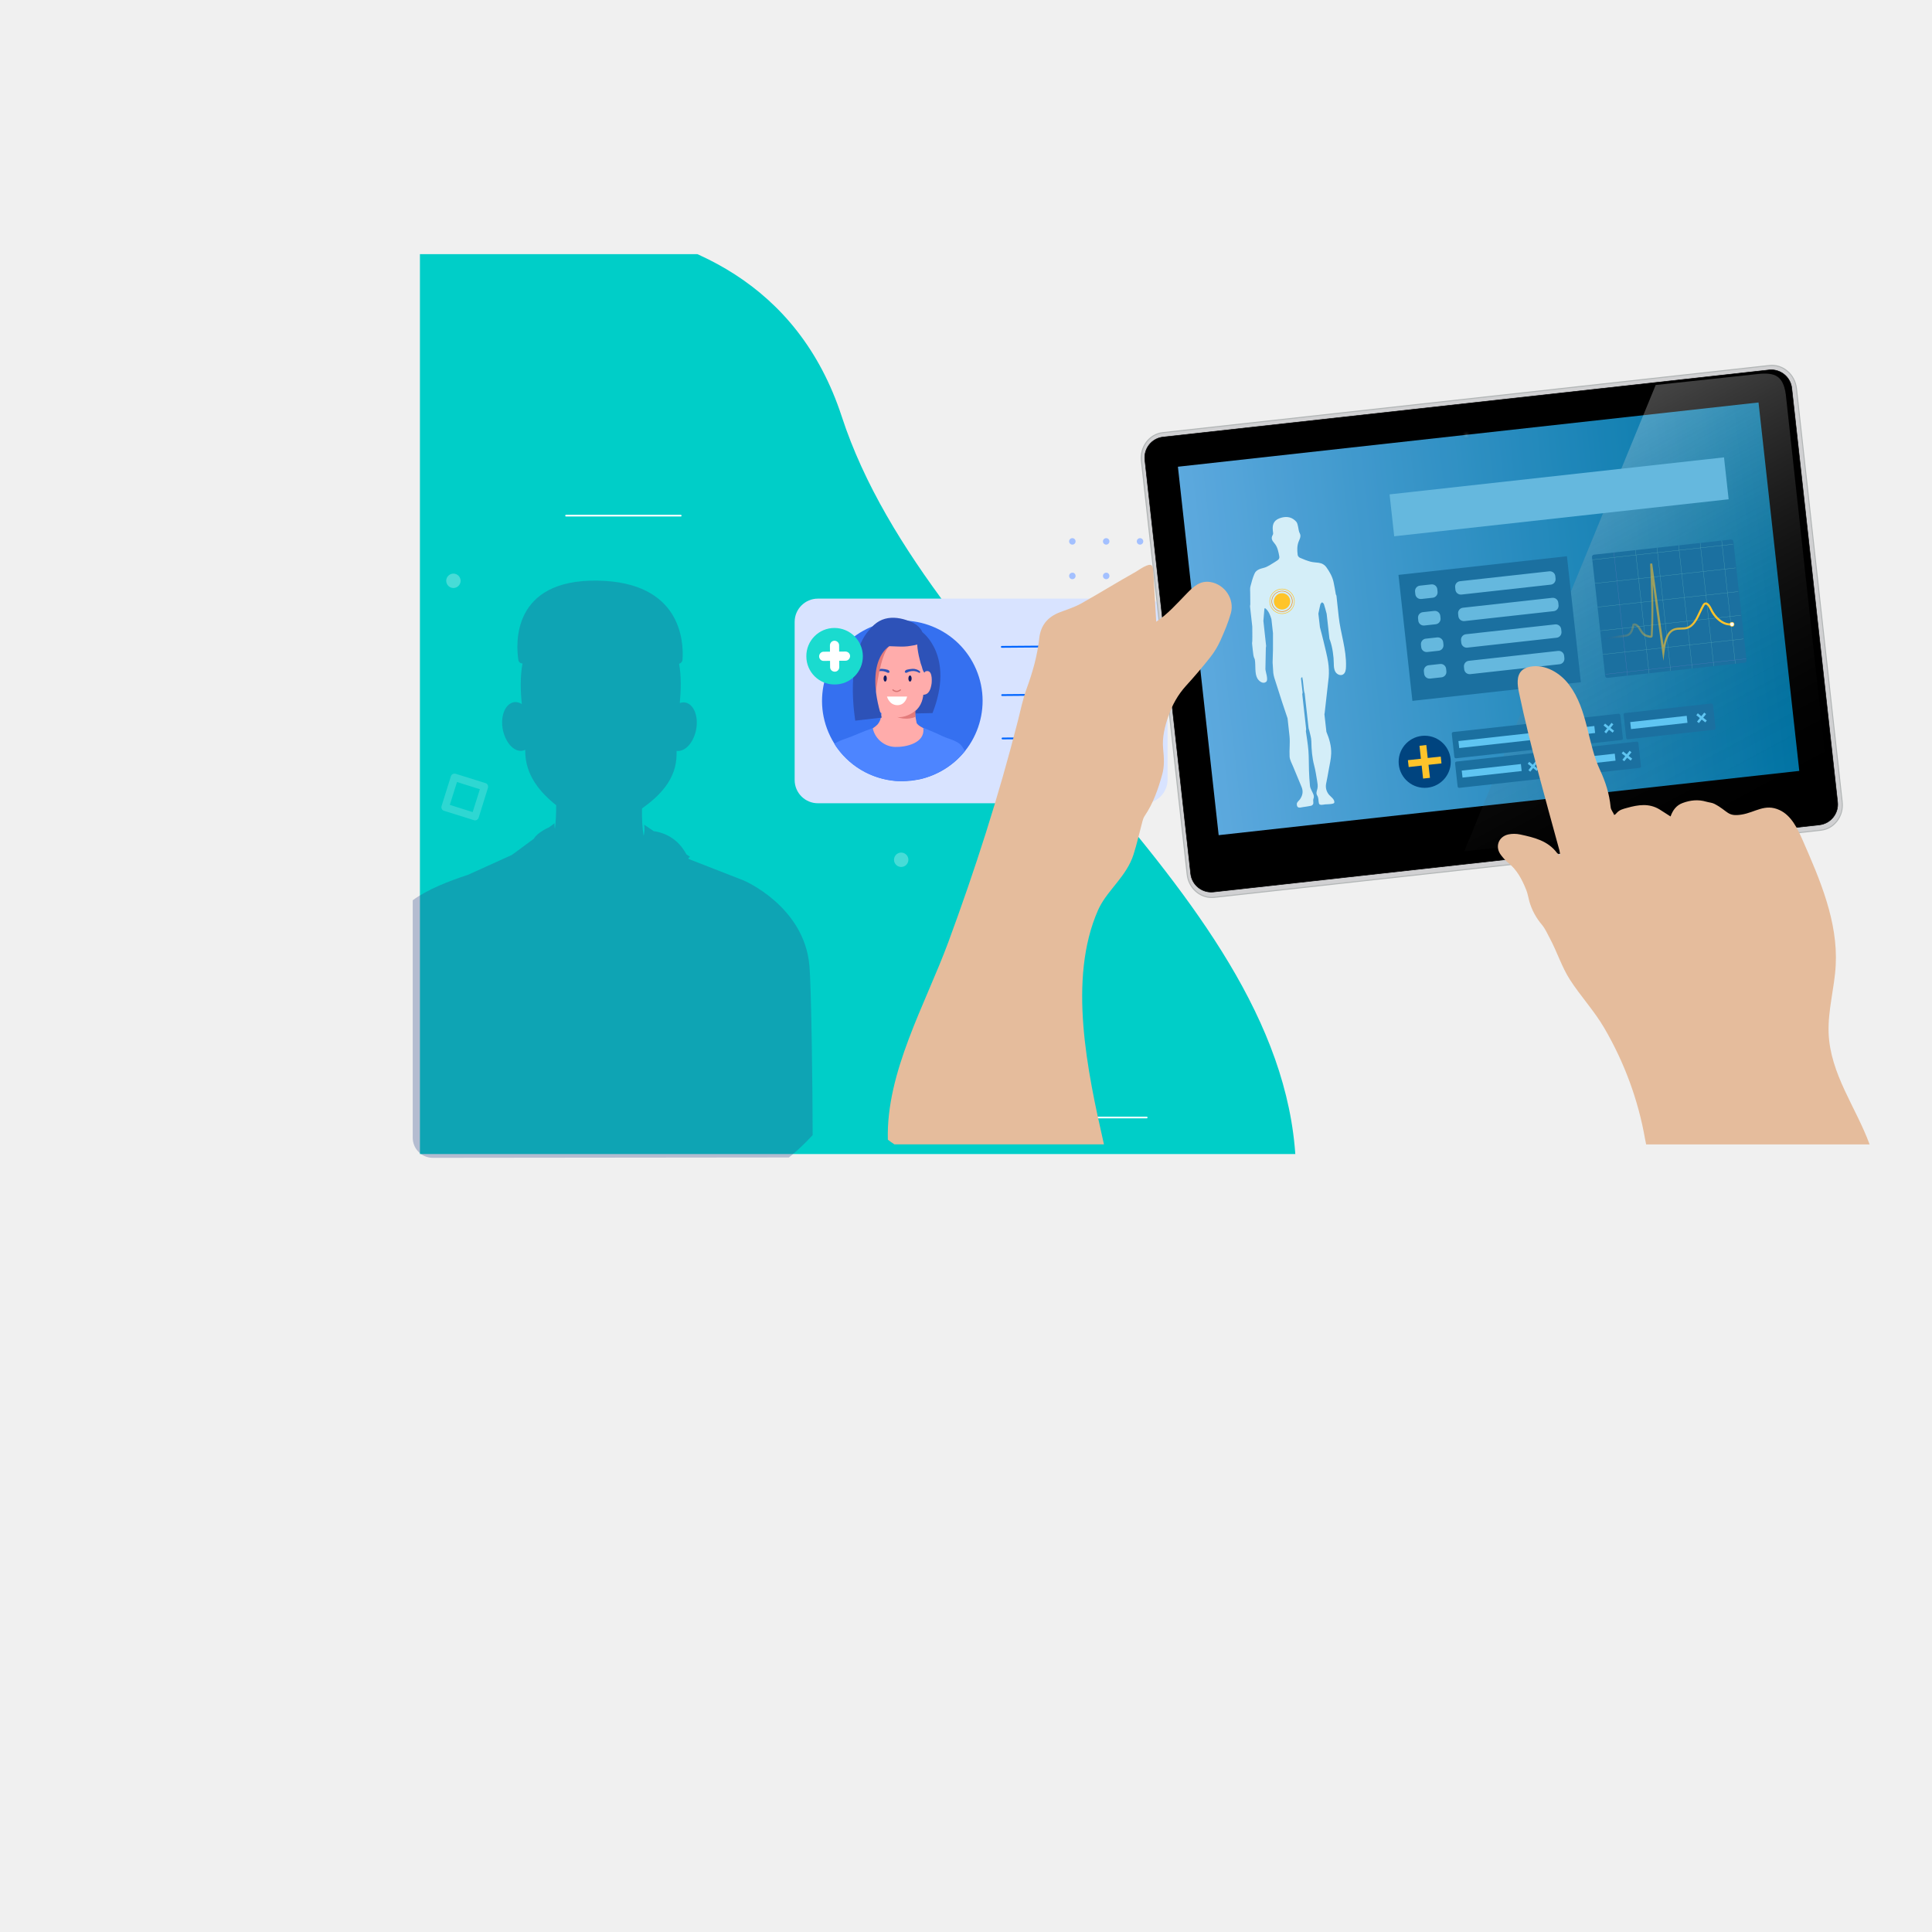
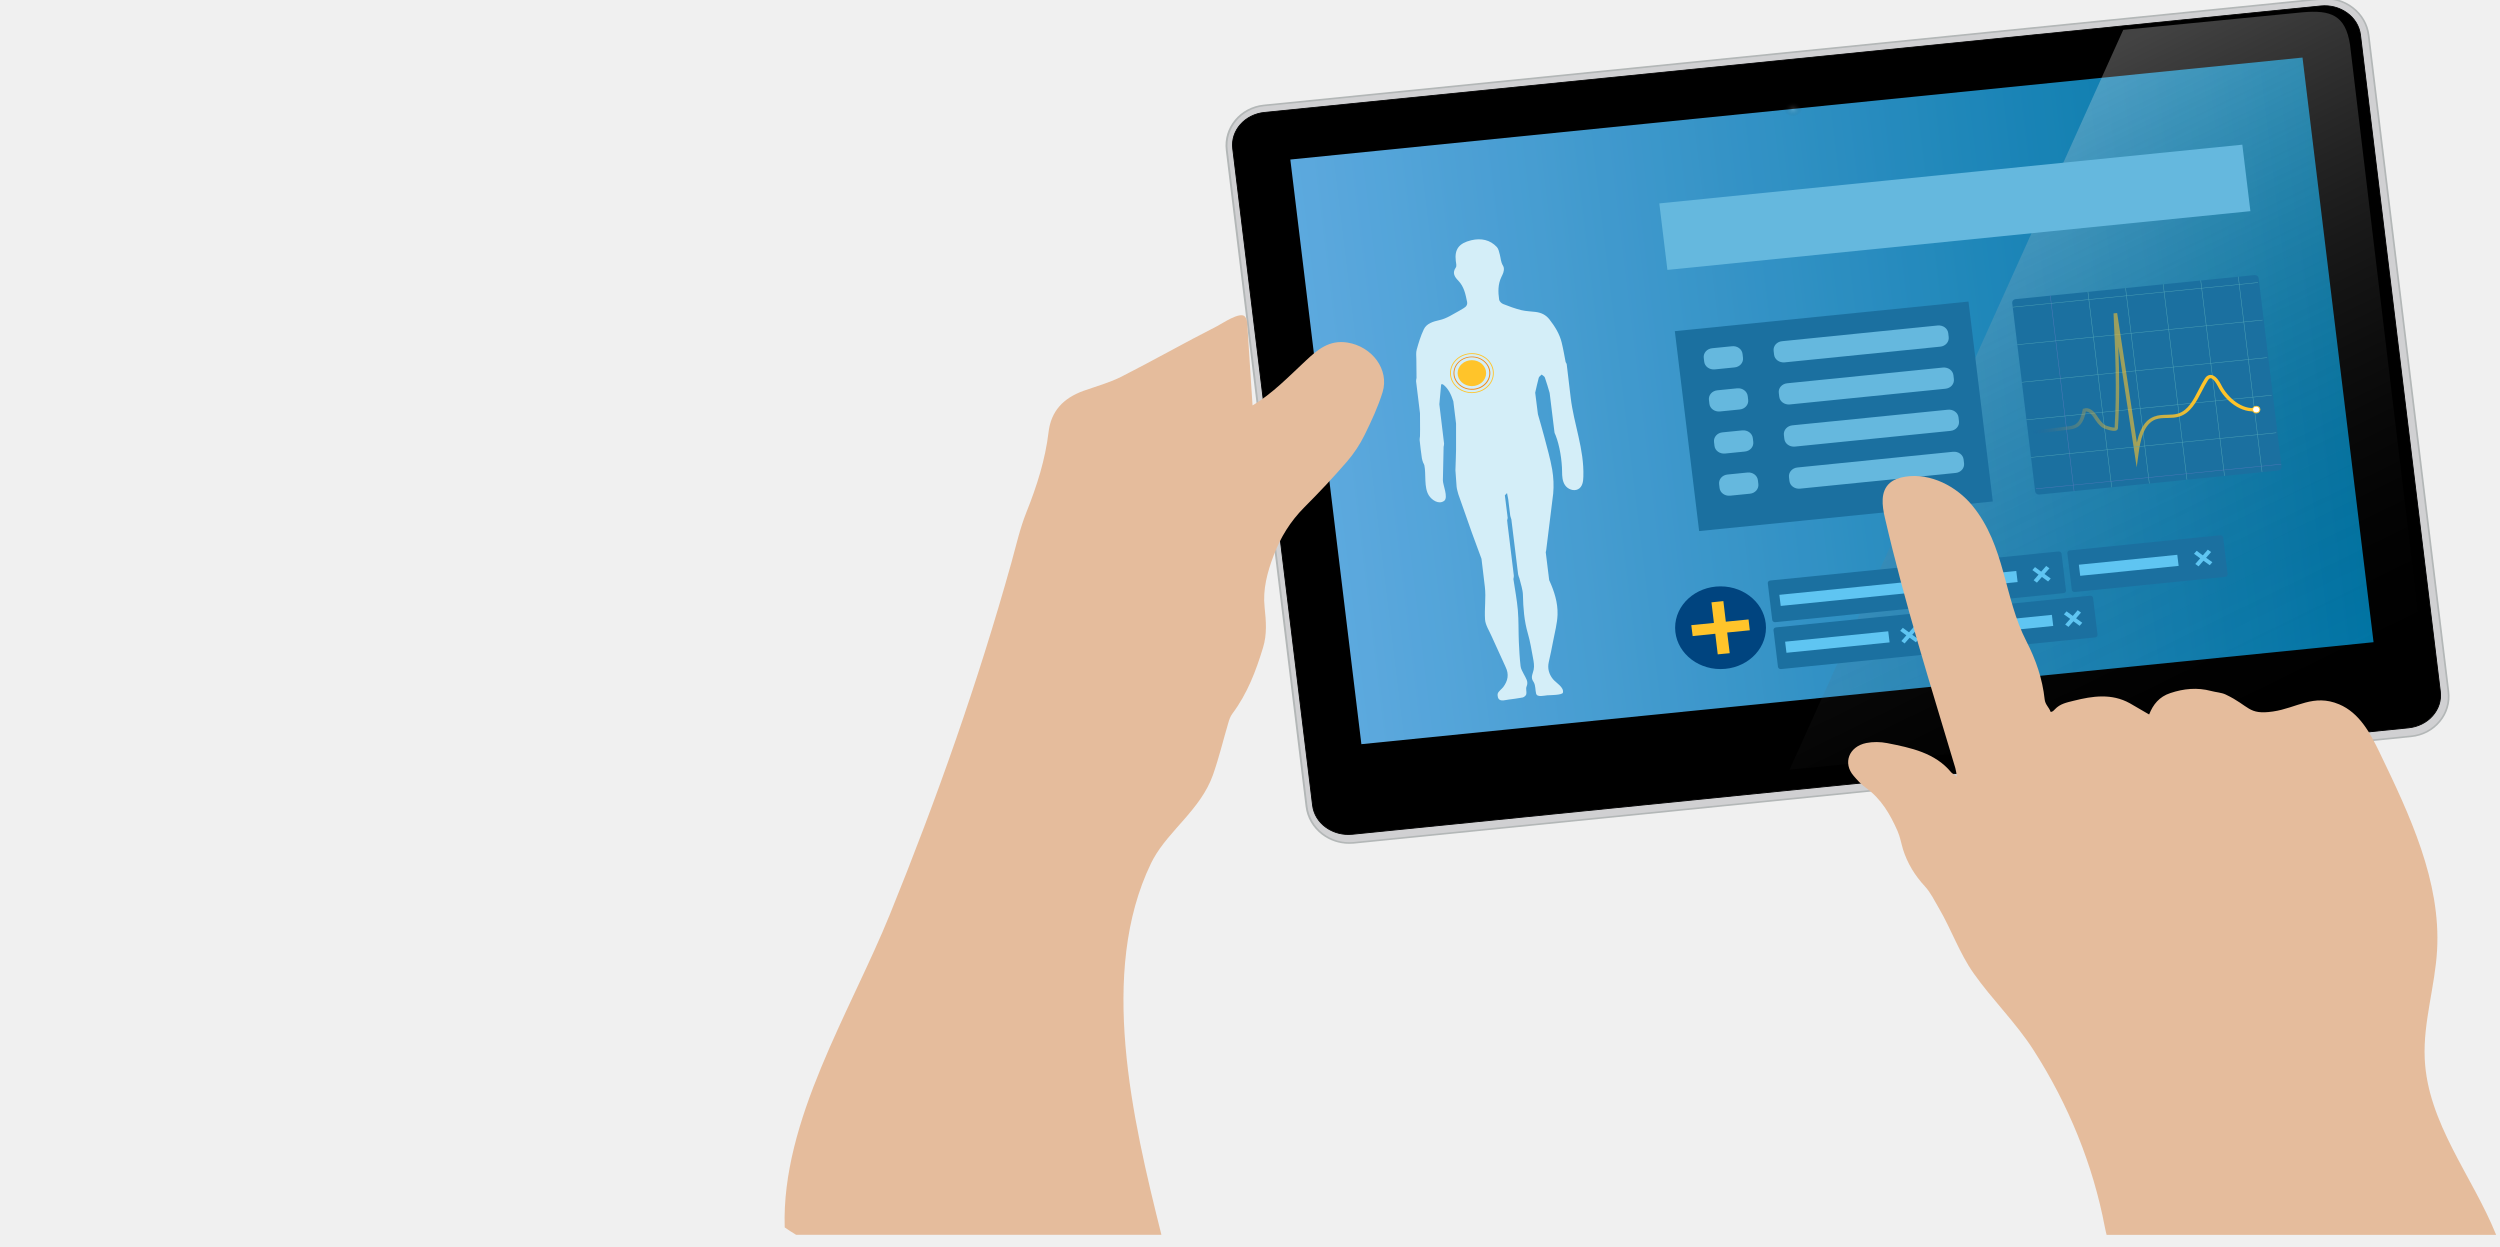
- <svg xmlns="http://www.w3.org/2000/svg" viewBox="0 0 500 500">
-   <style>.B{fill:#1b70a0}.C{fill:#5fc5f2}.D{fill:#2d52b8}.E{fill:#ffc42a}.F{stroke-linecap:round}.G{stroke-linejoin:round}.H{stroke-miterlimit:10}</style>
-   <g transform="matrix(.465779 0 0 .465779 108.0271 65.77354)">
-     <clipPath id="A">
-       <path d="M1.4 0h500v500H1.4z" />
-     </clipPath>
-     <path d="M-11.8-10.3S186.8-59.7 235.8 90.3s250.3 265.4 252.4 419.8l-488.6.8c-6.3 0-11.4-6.7-11.4-15V-10.3z" clip-path="url(#A)" fill="#00cec8" />
-     <g fill="#a3c0ff">
-       <use href="#H" />
-       <use href="#H" x="18.8" />
-       <use href="#H" x="37.6" />
-       <circle cx="420.3" cy="159.6" r="1.8" />
-       <use href="#H" x="75.2" />
-       <use href="#I" />
-       <use href="#I" x="18.8" />
-       <use href="#I" x="37.6" />
-       <use href="#H" x="56.4" y="19.2" />
-       <use href="#I" x="75.2" />
-       <use href="#I" y="19.2" />
-       <use href="#I" x="18.8" y="19.2" />
-       <use href="#I" x="37.6" y="19.2" />
-       <use href="#H" x="56.4" y="38.4" />
-       <use href="#I" x="75.2" y="19.2" />
-       <use href="#H" y="57.5" />
-       <use href="#H" x="18.8" y="57.5" />
-       <use href="#H" x="37.6" y="57.5" />
-       <circle cx="420.3" cy="217.1" r="1.8" />
-       <use href="#H" x="75.2" y="57.5" />
-       <use href="#H" y="76.7" />
-       <use href="#H" x="18.8" y="76.7" />
-       <use href="#H" x="37.6" y="76.7" />
-       <use href="#H" x="56.4" y="76.7" />
-       <use href="#H" x="75.2" y="76.7" />
-     </g>
-     <path d="M403.9 305.1H222.5c-7.1 0-12.9-5.8-12.9-12.9v-87.9c0-7.1 5.8-12.9 12.9-12.9h181.4c7.1 0 12.9 5.8 12.9 12.9v87.9c-.1 7.1-5.9 12.9-12.9 12.9z" fill="#d8e3ff" />
-     <path d="M219.6 489.5c0-24.4-.7-81.5-1.8-94.2-2.9-33.1-36.5-47.3-36.5-47.3l-30.5-11.9-.3-.6 1-.6-2-1.4c-3.5-6.4-9-11.4-18-12.9l.1.2-5.6-3.8c.3 2.3.2 4.4-.3 6.2-.8-4.6-1-9.7-.9-15.2 9.6-6.9 19.2-16.1 19.2-30.2V276c4.1.6 8.5-3.4 10.4-9.9 2.1-7.2.1-14.6-4.3-16.6-1.4-.6-2.8-.6-4.3-.1.6-6.7.9-14.8-.4-21.8 1-.3 1.8-1.1 1.9-2.3.7-10.1-.7-43.1-47.1-43.9-47.9-.8-45.5 35.2-44.1 44.2.2 1.1 1.2 1.9 2.3 1.8-1.4 7.3-1.1 15.8-.4 22.6-1.9-1.2-3.9-1.5-5.8-.6-4.4 2-6.4 9.4-4.3 16.6s7.3 11.5 11.8 9.5c.1 0 .1-.1.2-.1v.7c0 13.4 8.3 23 17.2 30.1 0 4.7-.2 9.2-.7 13.2-.2-1-.3-2.1-.2-3.2l-3.1 2.3s-6.4 2.7-8.4 6.3l-10 7.4h0l-2.4 1.7-24.3 11c-10.5 3.4-22.7 8.2-30.6 14.1v132c0 6.1 5 11.1 11.1 11.1l197.9-.2c3.9-3.1 8-6.8 13.2-12.4z" fill="#2e4787" opacity=".31" />
-     <path d="M324.9 245l74.5-.6m-74.7-26.2l74.5-.6m-74.1 51.5l52.1-.4" fill="none" stroke="#0065ff" class="F G H" />
-     <circle transform="matrix(.9196 -.3929 .3929 .9196 -75.8343 125.8221)" cx="269.4" cy="248.2" r="44.6" fill="#3570f0" />
-     <path d="M280.5 210s18.2 13.2 5.7 45l-24 .5 18.3-45.5z" class="D" />
-     <g fill="#ffacab">
-       <path d="M253 263.8c-.2-.1-.2-.2.1-.4.9-.6 1.7-1.2 2.5-2 2.3-2.6 2.3-6 2.2-8.3 0-.5 19.3-1.9 19.3-1.9-.1.5-1 .3-1 2.5 0 .2 1 5.1 1.3 6.9 1.3 1.8 3.4 2.4 4.2 3.1.3.3 3.8 3.6 3.5 3.2-.4-.4 2.7 5.1-1 1.8.8 1 9.4 5.6 9.4 5.6l-26.7 2.9-20.4-7.8 6.6-5.6zm27.6-19c3.9.3 4.7-3.7 5.1-6.3.2-2 .4-7.9-3.3-6.7-3.8 1.2-2 12.3-2 12.3.3 0 .6.1.9.1h-.8c-.4 0-.4.6.1.6z" />
-       <path d="M251.4 216.2c1.8-4.7 5.5-7.3 10-8 1.3-.1 2.6-.1 3.9-.1h.2c3.9 0 7.7.3 10.9 3.2 3 2.7 4.5 7 5.1 11.1.8 5 .5 10.1.1 15-.3 3.7-.1 7.8-1.4 11.3-1.7 4.6-5.2 6.7-9.2 8.3-4.1 1.7-8.1.5-12-1.4-4.4-2.1-7-6.7-7.6-11.7-.5-4.1-1.1-8.3-1.4-12.4-.3-5.1-.4-10.6 1.4-15.3z" />
-     </g>
-     <g class="D">
-       <path d="M266.8 218h0a240.94 240.94 0 0 1-12-.6c-1.4-.1-2.7-.2-4.1-.7-.6-.2-1.2-.6-1.5-1.2-.4-.9-.2-2 .2-2.9 1.9-5.3 6-8.8 10.4-10s9.1-.4 13.5 1.3c3.2 1.2 7.6 3.8 7.9 8.9.2 3.9-4.9 4.5-6.9 4.8-2.5.5-5 .5-7.5.4z" />
-       <path d="M277.7 217.1h0c0-.2 0-.4.1-.6s.3-.3.4-.4c.5-.4 1.1-.7 1.6-1.1.3-.2.6-.4 1-.4.7 0 1.2.6 1.5 1.2 1 1.8 1.4 3.9 1.4 5.9s-.3 4.1-.7 6.1c-.3 1.4-.5 3.5-1.2 4.7-.8-.3-1.3-2.4-1.5-3.2-.5-1.3-.9-2.6-1.2-4-.7-2.7-1.2-5.4-1.4-8.2z" />
-     </g>
-     <path d="M304.2 276.1c-1-1.9-2-3.3-2.9-4-1.9-1.5-4.3-2.3-6.3-3-2.1-.7-4.4-1.8-6.7-2.9l-6.8-2.9-.3-.1-.1.4c.9 8-9.5 10.4-15.8 10.2-5.9-.2-10.9-4.5-12.2-10l-.1-.4-.4.1c-2.1.7-4.8 1.8-7.5 2.9-2.6 1.1-5.3 2.2-7.4 2.9-2 .7-4.2 1.4-6 2.9 7.4 11.7 20.1 19.6 34.8 20.6 4.1 0 8.4-.4 13-1.1 9.9-2.4 18.6-8 24.7-15.6z" fill="#4d85ff" />
-     <path d="M271.8 232.6h0c-.5.1-.9-.1-1-.5 0-.4.4-1 1.1-1.2 1.3-.3 1.7-.4 3.2-.5 1.3-.1 3 .5 3.7 1.1.1.1.2.2.3.2.4.3.3.8-.1 1-.2.1-2.9-2.4-7.2-.1zm0-.8h0 0zm-17.7.9c-.4-.3-.5-.7-.1-1 .1-.1.2-.2.3-.2.7-.6 2.4-1.1 3.7-1.1 1.5.1 1.9.2 3.2.5.7.2 1.1.7 1.1 1.2 0 .4-.4.6-1 .5h0c-4.3-2.3-7.1.2-7.2.1zm7.2-.9h0 0z" class="D" />
-     <path d="M266.6 257.2s4.4.9 10.1-3.5v3.4c.1 0-4.7 2.2-10.1.1zm-11.8-13.9s2.2-20.5 7.3-25.4c0 0-7.9-6.3-4.8-7.9l-3.9 5.5-2 12.6c0 .2 3.4 15.2 3.4 15.2z" fill="#e37b7b" />
-     <path d="M262.1 217.9s-14.1 7.8-4.1 39.6l-14.7 1.7s-6.5-36.6 8.8-51.5c13.9-13.4 10 10.2 10 10.2z" class="D" />
-     <path d="M260.9 245.8h11.2s-.9 4.8-5.4 4.8c-4.6 0-5.8-4.8-5.8-4.8z" fill="#fff" />
-     <g fill="#0f1b61">
-       <ellipse cx="273.7" cy="235.8" rx=".9" ry="1.7" />
-       <path d="M260.8 235.8c0 .9-.4 1.7-.9 1.7s-.9-.8-.9-1.7.4-1.7.9-1.7c.5-.1.9.7.9 1.7z" />
-     </g>
-     <path d="M266.3 243.3c1.3 0 2.2-.9 2.3-.9.1-.1.2-.4 0-.5-.1-.1-.4-.2-.5 0 0 0-.9.8-2 .7s-1.6-.7-1.6-.7c-.1-.2-.4-.2-.5 0-.2.1-.2.4 0 .5 0 0 .7.8 2.1.9h.2z" fill="#d67474" />
-     <path d="M247.5 223.3c.1 8.7-6.9 15.8-15.6 15.8-8.7.1-15.8-6.9-15.8-15.6-.1-8.7 6.9-15.8 15.6-15.8 8.6 0 15.7 6.9 15.8 15.6z" fill="#1adbcf" />
-     <g fill="#fff">
-       <path d="M231.9 232h0c-1.4 0-2.6-1.1-2.6-2.5l-.1-12.1c0-1.4 1.1-2.6 2.5-2.6h0c1.4 0 2.6 1.1 2.6 2.5l.1 12.1c0 1.5-1.1 2.6-2.5 2.6z" />
-       <path d="M223.2 223.5h0c0-1.4 1.1-2.6 2.5-2.6l12.1-.1c1.4 0 2.6 1.1 2.6 2.5h0c0 1.4-1.1 2.6-2.5 2.6l-12.1.1c-1.4.1-2.6-1.1-2.6-2.5z" />
-     </g>
-     <g opacity=".18">
-       <path d="M31.4 314.5l-16.6-5.2c-1.1-.3-1.7-1.5-1.4-2.6l5.2-16.6c.3-1.1 1.5-1.7 2.6-1.4l16.6 5.2c1.1.3 1.7 1.5 1.4 2.6L34 313.2c-.4 1-1.5 1.7-2.6 1.3zM18 306l12.7 4 4-12.7-12.7-4-4 12.7z" fill="#fff" />
-     </g>
-     <path d="M341.5 479.7h63.7M82.6 145.3h63.7" fill="none" stroke="#fff" stroke-width=".946" class="F G H" />
-     <g fill="#fff">
-       <use href="#J" opacity=".28" />
-       <use href="#J" x="-248.8" y="-155" opacity=".28" />
-     </g>
-   </g>
-   <g transform="matrix(.134887 0 0 .134887 342.6371 21.64727)">
+ <svg xmlns="http://www.w3.org/2000/svg" viewBox="0 0 355 177">
+   <g transform="matrix(.12902 0 0 .11744 219.3785 -63.66486)">
    <path d="m-309.2 669.6l1164-128.8c25.6-2.8 48.8 16.8 51.8 43.9l87.8 793.5c3 27.1-15.3 51.3-40.9 54.2l-1164 128.8c-25.6 2.8-48.8-16.8-51.8-43.9l-87.8-793.5c-3-27.2 15.3-51.4 40.9-54.2z" fill="#d0d0d2" />
    <path d="M-215.5 1562.4c-10.9 0-21.4-3.9-30.1-11.2-10-8.5-16.3-20.5-17.8-33.8l-87.8-793.5c-3.1-27.6 15.7-52.4 41.8-55.3l1164-128.8c12.7-1.4 25.1 2.5 35.1 11s16.3 20.5 17.8 33.8l87.8 793.5c1.5 13.4-2 26.5-9.9 36.9-7.9 10.5-19.2 17-31.9 18.4l-1164 128.8c-1.6.1-3.3.2-5 .2zm-93.6-891.8c-25 2.8-43 26.6-40 53.1l87.8 793.5c1.4 12.8 7.5 24.4 17.1 32.5s21.5 11.8 33.6 10.5l1164-128.8c12.1-1.3 22.9-7.6 30.5-17.6s11-22.6 9.5-35.5l-87.8-793.5c-1.4-12.8-7.5-24.4-17.1-32.5s-21.5-11.8-33.6-10.5l-1164 128.8z" fill="#b3b7b7" />
    <path d="M-308.6 678L853.9 549.3c21.8-2.4 41.3 13.3 43.7 35l87.9 794.1c2.4 21.8-13.3 41.3-35 43.7L-212 1550.8c-21.8 2.4-41.3-13.3-43.7-35l-87.9-794.1c-2.4-21.7 13.3-41.3 35-43.7z" />
    <path d="M-216.4 1551.6c-9.1 0-17.8-3.1-25-8.8-8.4-6.7-13.6-16.3-14.8-26.9l-87.9-794.1c-2.4-22 13.5-41.9 35.5-44.3L853.8 548.8c10.7-1.2 21.1 1.9 29.5 8.6s13.6 16.3 14.8 26.9l87.9 794.1c1.2 10.7-1.9 21.1-8.6 29.5s-16.3 13.6-26.9 14.8L-212 1551.4c-1.4.1-2.9.2-4.4.2zm-92.1-873.1c-21.4 2.4-37 21.7-34.6 43.2l87.9 794.1c1.1 10.4 6.3 19.7 14.4 26.2 8.2 6.5 18.4 9.5 28.8 8.3l1162.5-128.7c10.4-1.1 19.7-6.3 26.2-14.4 6.5-8.2 9.5-18.4 8.3-28.8l-87.9-794.1c-1.1-10.4-6.3-19.7-14.4-26.2-8.2-6.5-18.4-9.5-28.8-8.3L-308.5 678.5z" />
-     <linearGradient id="B" x1="-324.84" x2="795.92" y1="-811.55" y2="-811.55" gradientTransform="matrix(.9939 -.11 -.1093 -.9876 -6.9324 251.25)" gradientUnits="userSpaceOnUse">
+     <linearGradient id="A" x1="-324.84" x2="795.92" y1="-811.55" y2="-811.55" gradientTransform="matrix(.9939 -.11 -.1093 -.9876 -6.9324 251.25)" gradientUnits="userSpaceOnUse">
      <stop stop-color="#6ac2ff" offset="0" />
      <stop stop-color="#0087bf" offset="1" />
    </linearGradient>
-     <path d="M-280.2 735l1114-123.3 78.2 706.9-1114 123.3z" fill="url(#B)" opacity=".871" />
-     <radialGradient id="C" cx="294.07" cy="-347.14" r="8.085" gradientTransform="matrix(1.2487 -.1382 -.1313 -1.1862 -139.64 303.21)" gradientUnits="userSpaceOnUse">
+     <path d="M-280.2 735l1114-123.3 78.2 706.9-1114 123.3z" fill="url(#A)" opacity=".871" />
+     <radialGradient id="B" cx="294.07" cy="-347.14" r="8.085" gradientTransform="matrix(1.2487 -.1382 -.1313 -1.1862 -139.64 303.21)" gradientUnits="userSpaceOnUse">
      <stop stop-color="#fff" offset="0" />
      <stop stop-opacity="0" offset="1" />
    </radialGradient>
-     <path d="M283 671.3c.6 5.3-3.5 10.1-9 10.7-5.6.6-10.6-3.2-11.2-8.5s3.5-10.1 9-10.7c5.6-.6 10.6 3.2 11.2 8.5z" fill="url(#C)" opacity=".164" />
+     <path d="M283 671.3c.6 5.3-3.5 10.1-9 10.7-5.6.6-10.6-3.2-11.2-8.5s3.5-10.1 9-10.7c5.6-.6 10.6 3.2 11.2 8.5z" fill="url(#B)" opacity=".164" />
    <path d="M-36.8 1170.6l-.1-.2 7.4 66.1c.2 1.6.9 3.2 1.4 4.8 1.4 6.8 3.8 13.6 3.9 20.4.3 15.7 1.4 31.1 5.4 46.3 2.6 9.7 4 19.8 5.7 29.7.8 4.6 1.6 9.5.7 14.2-.8 4.4-3.2 8.4-1.1 12.9.4.8.9 1.5 1.3 2.4 2 4 1.5 9.2 2.5 13.5 1.1 4.9 8.8 2.4 12.4 2.1 2.4-.2 16.4-.1 17.1-3.2 1.4-6.6-7.6-11.8-11-16.4-4.4-6-6.1-13-4.6-20.3 1.8-8.4 3.3-16.9 4.8-25.4 1.8-10.7 4.6-21.5 4.9-32.3.4-14.4-3.6-28.3-9.2-41.6l-3.8-33.8c.2-.8.4-1.6.5-2.4l7.7-68.4c.8-9.6.4-19.6-1.1-29.2-2.1-13.4-5.7-26.6-8.8-39.9-2.1-9-4.6-17.9-6.9-26.9l-3-26.1c1.3-6 2.4-12 3.9-18 .4-1.5 2.1-2.6 3.2-3.9 1.2 1.1 3 2.1 3.5 3.5 2 6.2 3.6 12.4 5.3 18.7l5.3 47.5c.1 1.3.9 2.5 1.3 3.8 4.5 12.6 7 30.5 7.1 44 0 5.6.3 11.4 3.2 16.2s9.4 7.7 14.3 5c5-2.8 5.8-9.5 5.9-15.3 1-33.6-10.5-63.2-14-96L24 982.7c-.1-1-.8-1.9-1.2-2.8-1.4-7.9-2.6-15.9-4.4-23.8-2.3-10.3-7.4-19.3-13.5-27.9-3.9-5.4-8.8-8-15-8.9-5.3-.8-10.8-.8-15.9-2.2-6.8-1.9-13.5-4.5-20-7.4-2-.9-4.2-3.4-4.4-5.4-1.2-9.2-1.4-18.4 2.5-27.3 1.6-3.6 3.3-7.2 2.6-11.3-.2-.8-.4-1.6-.8-2.3-2.5-4.3-2.4-8.8-3.6-13.7-.8-3.1-1.3-6.6-3.2-8.9-7.5-8.8-17.3-11-28.2-8.2-13.6 3.6-18.5 11-17 24.9.3 2.7 1.2 6.2 0 8.1-4.1 6.4-1.4 11.2 2.7 15.8 6.5 7.4 8 16.5 9.7 25.5.7 3.5-.8 6-3.7 7.8-1.7 1-3.2 2.2-4.9 3.2-7.1 4.1-13.5 9.3-21.9 11.3-6.6 1.6-14.1 4-17.1 11.1-3.4 7.9-5.7 16.2-7.8 24.5-1 3.8-.4 8.1-.4 12.1l.2 22.2c-.2 1.3-.6 2.7-.5 4l4.3 38.7.1 19.2-.1 8.6c-.1 1.5-.5 3-.4 4.5.7 7.4 1.5 14.8 2.5 22.2.2 1.8.9 3.5 1.4 5.3.5 1 1.1 2 1.3 3.1 2.1 10.7-.7 26.8 5 36.5 3.3 5.6 10.9 11.3 16.8 6.5 4.9-4-1.5-19.6-1.4-24.8l.8-40.5c.2-1.3.6-2.7.5-4l-5.2-47.5 2-24.1c.6 0 1.2-.1 1.8-.1 6.5 5.3 9.2 12.9 11.6 20.6l3 27v31.6c-.1 8.3-.5 16.5-.7 24.8l1.3 19.9c.3 3.1 1.2 6.1 1.9 9.1l15 46.8 10.5 31.3 3.7 33.9c1.4 13-.6 26.4.2 39.5.4 6.6 4.7 13.8 7.1 19.9l15.5 37.4c4 9 2.6 16.7-2.6 24.4-1.6 2.3-5.4 5.3-6 7.8-.2.7-.2 1.4-.2 2 .1 1.7.4 3.4 1.4 4.7 2.3 3 7.6 1 10.7.6 5.1-.7 10.2-1.5 15.3-2.5 1.7-.3 3.9-2.4 4.2-4 .6-3-.8-6.6.3-9.3 2.4-6-.9-10.3-3.1-15.1-1.4-3.1-3.2-6.3-3.5-9.6-1-9.7-1.5-19.5-1.9-29.2-.5-12.8-.1-25.7-1.1-38.5-1-12.6-3.2-25.1-4.9-37.6.2-1.3.6-2.7.5-4l-7-63c-.1-1.4-.2-2.8-.4-4.1.2-1 .7-2 .6-3l-3.1-27.1c.6-.7 1.1-1.3 2.4-2.7l1.3 7.3 2.1 18.9c.1 1.9 1 4 1.5 6.1z" fill="#d4eef8" />
-     <linearGradient id="D" x1="370.03" x2="676.12" y1="-499.63" y2="-1257.8" gradientTransform="matrix(1.0031 -.111 -.1107 -.9997 -17.832 257.41)" gradientUnits="userSpaceOnUse">
+     <linearGradient id="C" x1="370.03" x2="676.12" y1="-499.63" y2="-1257.8" gradientTransform="matrix(1.0031 -.111 -.1107 -.9997 -17.832 257.41)" gradientUnits="userSpaceOnUse">
      <stop stop-color="#fff" offset="0" />
      <stop stop-opacity="0" offset="1" />
    </linearGradient>
-     <path d="M636.5 578.2l-367.2 894.5 704.1-75.5-87.3-801c-5-35.7-21-42.3-52.4-39.2l-197.2 21.2z" fill="url(#D)" opacity=".264" />
-     <path d="M807.2 1111l-263.1 29.1c-2.2.2-4.2-1.4-4.5-3.6l-25.3-228.2c-.2-2.2 1.4-4.2 3.6-4.5L781 874.7c2.2-.2 4.2 1.4 4.5 3.6l25.3 228.2c.2 2.2-1.4 4.2-3.6 4.5z" class="B" />
-     <use href="#K" fill="#4f78ba" />
+     <path d="M636.5 578.2l-367.2 894.5 704.1-75.5-87.3-801c-5-35.7-21-42.3-52.4-39.2l-197.2 21.2z" fill="url(#C)" opacity=".264" />
+     <path d="M807.2 1111l-263.1 29.1c-2.2.2-4.2-1.4-4.5-3.6l-25.3-228.2c-.2-2.2 1.4-4.2 3.6-4.5L781 874.7c2.2-.2 4.2 1.4 4.5 3.6l25.3 228.2c.2 2.2-1.4 4.2-3.6 4.5z" fill="#1b70a0" />
+     <use href="#G" fill="#4f78ba" />
    <g fill="#4fa4b7">
-       <use href="#K" x="41.426" y="-4.569" />
-       <use href="#K" x="82.852" y="-9.127" />
-       <use href="#K" x="124.267" y="-13.785" />
-       <use href="#K" x="165.593" y="-18.344" />
-       <use href="#K" x="206.919" y="-22.891" />
-       <use href="#L" />
-       <use href="#L" x="5.02" y="45.386" />
-       <use href="#L" x="10.041" y="90.772" />
-       <use href="#L" x="15.072" y="136.247" />
+       <use href="#G" x="41.426" y="-4.569" />
+       <use href="#G" x="82.852" y="-9.127" />
+       <use href="#G" x="124.267" y="-13.785" />
+       <use href="#G" x="165.593" y="-18.344" />
+       <use href="#G" x="206.919" y="-22.891" />
+       <use href="#H" />
+       <use href="#H" x="5.02" y="45.386" />
+       <use href="#H" x="10.041" y="90.772" />
+       <use href="#H" x="15.072" y="136.247" />
    </g>
-     <linearGradient id="E" x1="529.95" x2="783.6" y1="1026.1" y2="998" gradientUnits="userSpaceOnUse">
+     <linearGradient id="D" x1="529.95" x2="783.6" y1="1026.1" y2="998" gradientUnits="userSpaceOnUse">
      <stop stop-color="#002caa" stop-opacity="0" offset="0" />
      <stop stop-color="#0932a5" stop-opacity=".007" offset=".006" />
      <stop stop-color="#374d8e" stop-opacity=".048" offset=".035" />
      <stop stop-color="#626779" stop-opacity=".093" offset=".069" />
      <stop stop-color="#887d66" stop-opacity=".142" offset=".106" />
      <stop stop-color="#a89055" stop-opacity=".195" offset=".145" />
      <stop stop-color="#c4a148" stop-opacity=".254" offset=".189" />
      <stop stop-color="#daae3d" stop-opacity=".32" offset=".238" />
      <stop stop-color="#ebb834" stop-opacity=".397" offset=".296" />
      <stop stop-color="#f6bf2e" stop-opacity=".493" offset=".367" />
      <stop stop-color="#fdc32b" stop-opacity=".627" offset=".466" />
      <stop stop-color="#ffc42a" offset=".744" />
    </linearGradient>
-     <path d="M651.3 1107.2l-20.2-146c1.1 32.8 1.5 65.9-.4 98.6-.1 1.2-.7 2.2-1.8 2.8-3.8 1.9-13.7-2.4-14.7-3.1-4.4-2.9-7.4-7.9-10-12.2l-.6-1.1c-2.2-3.6-5.4-6.7-8.2-6.5-1.5 7.4-3.6 14.7-9 18.6-3.3 2.4-7.2 2.9-10.7 3.4l-41 5.6-.5-4 41-5.6c3.1-.4 6.4-.9 8.9-2.7 4.6-3.2 6.3-10.3 7.7-17.3l.2-1.1 1-.4c5.5-2.3 10.9 2.6 14.1 7.9l.7 1.1c2.5 4.2 5.1 8.5 8.8 11 1.5.9 8.3 3.2 10.4 2.9 2.6-45.9.7-92.8-1.2-138.1l4-.4 21.7 156.6c4.5-22.3 12.4-28.6 19-31.4 4.7-2 9.6-2.1 14.4-2.2 4.2-.1 8.1-.2 11.8-1.4 11.1-3.7 17.1-16.6 22.9-29 2-4.3 4.1-8.8 6.4-12.8.7-1.3 1.6-2.7 2.9-3.7 1.6-1.2 3.4-1.5 5.2-1.1 5 1.3 8.8 8.7 10.2 11.8 7.1 15.6 23.1 30.7 38.8 27.8l.7 3.9c-8.2 1.5-16.9-1-25.1-7.2-7.5-5.6-13.9-13.7-18.1-22.9-2.4-5.2-5.3-9-7.5-9.5-.6-.2-1.2 0-1.8.4-.7.5-1.2 1.5-1.8 2.4-2.2 3.9-4.3 8.3-6.3 12.5-6.2 13.2-12.6 26.9-25.3 31.1-4.3 1.4-8.7 1.5-13 1.6-4.6.1-8.9.2-12.9 1.8-13 5.5-16.8 25.2-18.7 41.8l-2 16.1z" fill="url(#E)" />
+     <path d="M651.3 1107.2l-20.2-146c1.1 32.8 1.5 65.9-.4 98.6-.1 1.2-.7 2.2-1.8 2.8-3.8 1.9-13.7-2.4-14.7-3.1-4.4-2.9-7.4-7.9-10-12.2l-.6-1.1c-2.2-3.6-5.4-6.7-8.2-6.5-1.5 7.4-3.6 14.7-9 18.6-3.3 2.4-7.2 2.9-10.7 3.4l-41 5.6-.5-4 41-5.6c3.1-.4 6.4-.9 8.9-2.7 4.6-3.2 6.3-10.3 7.7-17.3l.2-1.1 1-.4c5.5-2.3 10.9 2.6 14.1 7.9l.7 1.1c2.5 4.2 5.1 8.5 8.8 11 1.5.9 8.3 3.2 10.4 2.9 2.6-45.9.7-92.8-1.2-138.1l4-.4 21.7 156.6c4.5-22.3 12.4-28.6 19-31.4 4.7-2 9.6-2.1 14.4-2.2 4.2-.1 8.1-.2 11.8-1.4 11.1-3.7 17.1-16.6 22.9-29 2-4.3 4.1-8.8 6.4-12.8.7-1.3 1.6-2.7 2.9-3.7 1.6-1.2 3.4-1.5 5.2-1.1 5 1.3 8.8 8.7 10.2 11.8 7.1 15.6 23.1 30.7 38.8 27.8l.7 3.9c-8.2 1.5-16.9-1-25.1-7.2-7.5-5.6-13.9-13.7-18.1-22.9-2.4-5.2-5.3-9-7.5-9.5-.6-.2-1.2 0-1.8.4-.7.5-1.2 1.5-1.8 2.4-2.2 3.9-4.3 8.3-6.3 12.5-6.2 13.2-12.6 26.9-25.3 31.1-4.3 1.4-8.7 1.5-13 1.6-4.6.1-8.9.2-12.9 1.8-13 5.5-16.8 25.2-18.7 41.8l-2 16.1z" fill="url(#D)" />
    <circle cx="782.9" cy="1037.3" r="4.1" fill="#fff" />
-     <linearGradient id="F" x1="534.24" x2="787.89" y1="1064.9" y2="1036.8" gradientUnits="userSpaceOnUse">
+     <linearGradient id="E" x1="534.24" x2="787.89" y1="1064.9" y2="1036.8" gradientUnits="userSpaceOnUse">
      <stop stop-color="#002caa" stop-opacity="0" offset="0" />
      <stop stop-color="#0932a5" stop-opacity=".007" offset=".006" />
      <stop stop-color="#374d8e" stop-opacity=".048" offset=".035" />
      <stop stop-color="#626779" stop-opacity=".093" offset=".069" />
      <stop stop-color="#887d66" stop-opacity=".142" offset=".106" />
      <stop stop-color="#a89055" stop-opacity=".195" offset=".145" />
      <stop stop-color="#c4a148" stop-opacity=".254" offset=".189" />
      <stop stop-color="#daae3d" stop-opacity=".32" offset=".238" />
      <stop stop-color="#ebb834" stop-opacity=".397" offset=".296" />
      <stop stop-color="#f6bf2e" stop-opacity=".493" offset=".367" />
      <stop stop-color="#fdc32b" stop-opacity=".627" offset=".466" />
      <stop stop-color="#ffc42a" offset=".744" />
    </linearGradient>
-     <path d="m784.1 1041.8c-2.4 0.7-5-0.8-5.6-3.2s0.8-5 3.2-5.6c2.4-0.7 5 0.8 5.6 3.2s-0.8 4.9-3.2 5.6 2.4-0.7 0 0zm-2.1-7.9c-1.9 0.5-3 2.4-2.5 4.3s2.4 3 4.3 2.5 3-2.4 2.5-4.3-2.5-3-4.3-2.5c-1.9 0.5 1.8-0.5 0 0z" fill="url(#F)" />
-     <use href="#L" x="20.092" y="181.643" fill="#4fa4b7" />
-     <use href="#L" x="25.524" y="219.646" fill="#4f78ba" />
+     <path d="m784.1 1041.8c-2.4 0.7-5-0.8-5.6-3.2s0.8-5 3.2-5.6c2.4-0.7 5 0.8 5.6 3.2s-0.8 4.9-3.2 5.6 2.4-0.7 0 0zm-2.1-7.9c-1.9 0.5-3 2.4-2.5 4.3s2.4 3 4.3 2.5 3-2.4 2.5-4.3-2.5-3-4.3-2.5c-1.9 0.5 1.8-0.5 0 0z" fill="url(#E)" />
+     <use href="#H" transform="translate(20.092 181.643)" fill="#4fa4b7" />
+     <use href="#H" transform="translate(25.524 219.646)" fill="#4f78ba" />
    <path d="M125.897 788.044l641.662-71.016 8.899 80.407-641.662 71.016z" fill="#65b8de" />
-     <path d="M142.981 942.51l323.216-35.772 26.752 241.716-323.216 35.772z" class="B" />
+     <path d="M142.981 942.51l323.216-35.772 26.752 241.716-323.216 35.772z" fill="#1b70a0" />
    <circle cx="193.3" cy="1301.1" r="50" fill="#00447f" />
-     <path d="M224.1 1291.1l-25 2.7-2.7-24.9-13.1 1.5 2.7 24.9-24.9 2.7 1.5 13.2 24.9-2.8 2.7 24.9 13.2-1.4-2.8-25 24.9-2.7z" class="E" />
-     <path d="M449.8 1272.7l-196.2 21.7c-1.7.2-3.2-1-3.4-2.7l-4.9-44.3c-.2-1.7 1-3.2 2.7-3.4l196.2-21.7c1.7-.2 3.2 1 3.4 2.7l4.9 44.3c.2 1.7-1 3.2-2.7 3.4z" class="B" />
-     <path d="M435.7 1255l-6.9-5.5 5.5-6.8-3.6-2.9-5.5 6.9-6.8-5.5-2.9 3.6 6.8 5.5-5.5 6.8 3.7 2.9 5.4-6.9 6.9 5.5z" class="C" />
-     <path d="M570.8 1259.3l-108.5 12c-1.7.2-3.2-1-3.4-2.7l-4.9-44.3c-.2-1.7 1-3.2 2.7-3.4l108.5-12c1.7-.2 3.2 1 3.4 2.7l4.9 44.3c.2 1.7-1 3.2-2.7 3.4z" class="B" />
-     <path d="M556.7 1241.6l-6.9-5.5 5.5-6.8-3.6-2.9-5.5 6.9-6.8-5.5-2.9 3.6 6.8 5.5-5.4 6.8 3.6 2.9 5.5-6.9 6.8 5.5z" class="C" />
-     <path d="M748.7 1239.6l-165.4 18.3c-1.7.2-3.2-1-3.4-2.7L575 1211c-.2-1.7 1-3.2 2.7-3.4l165.4-18.3c1.7-.2 3.2 1 3.4 2.7l4.9 44.3c.2 1.6-1 3.1-2.7 3.3z" class="B" />
-     <path d="M734.6 1221.9l-6.9-5.4 5.5-6.9-3.6-2.9-5.5 6.9-6.8-5.5-2.9 3.6 6.8 5.5-5.4 6.8 3.6 2.9 5.4-6.8 6.9 5.4z" class="C" />
-     <path d="M605.5 1312.8l-165.4 18.3c-1.7.2-3.2-1-3.4-2.7l-4.9-44.3c-.2-1.7 1-3.2 2.7-3.4l165.4-18.3c1.7-.2 3.2 1 3.4 2.7l4.9 44.3c.3 1.7-1 3.3-2.7 3.4z" class="B" />
-     <path d="M591.4 1295.1l-6.8-5.4 5.4-6.9-3.6-2.9-5.4 6.9-6.9-5.5-2.9 3.6 6.9 5.5-5.5 6.8 3.6 2.9 5.5-6.8 6.8 5.5z" class="C" />
-     <path d="M425.3 1332.8l-165.4 18.3c-1.7.2-3.2-1-3.4-2.7l-4.9-44.3c-.2-1.7 1-3.2 2.7-3.4l165.4-18.3c1.7-.2 3.2 1 3.4 2.7l4.9 44.3c.2 1.7-1 3.2-2.7 3.4z" class="B" />
-     <g class="C">
+     <path d="M224.1 1291.1l-25 2.7-2.7-24.9-13.1 1.5 2.7 24.9-24.9 2.7 1.5 13.2 24.9-2.8 2.7 24.9 13.2-1.4-2.8-25 24.9-2.7z" fill="#ffc42a" />
+     <path d="M449.8 1272.7l-196.2 21.7c-1.7.2-3.2-1-3.4-2.7l-4.9-44.3c-.2-1.7 1-3.2 2.7-3.4l196.2-21.7c1.7-.2 3.2 1 3.4 2.7l4.9 44.3c.2 1.7-1 3.2-2.7 3.4z" fill="#1b70a0" />
+     <path d="M435.7 1255l-6.9-5.5 5.5-6.8-3.6-2.9-5.5 6.9-6.8-5.5-2.9 3.6 6.8 5.5-5.5 6.8 3.7 2.9 5.4-6.9 6.9 5.5z" fill="#5fc5f2" />
+     <path d="M570.8 1259.3l-108.5 12c-1.7.2-3.2-1-3.4-2.7l-4.9-44.3c-.2-1.7 1-3.2 2.7-3.4l108.5-12c1.7-.2 3.2 1 3.4 2.7l4.9 44.3c.2 1.7-1 3.2-2.7 3.4z" fill="#1b70a0" />
+     <path d="M556.7 1241.6l-6.9-5.5 5.5-6.8-3.6-2.9-5.5 6.9-6.8-5.5-2.9 3.6 6.8 5.5-5.4 6.8 3.6 2.9 5.5-6.9 6.8 5.5z" fill="#5fc5f2" />
+     <path d="M748.7 1239.6l-165.4 18.3c-1.7.2-3.2-1-3.4-2.7L575 1211c-.2-1.7 1-3.2 2.7-3.4l165.4-18.3c1.7-.2 3.2 1 3.4 2.7l4.9 44.3c.2 1.6-1 3.1-2.7 3.3z" fill="#1b70a0" />
+     <path d="M734.6 1221.9l-6.9-5.4 5.5-6.9-3.6-2.9-5.5 6.9-6.8-5.5-2.9 3.6 6.8 5.5-5.4 6.8 3.6 2.9 5.4-6.8 6.9 5.4z" fill="#5fc5f2" />
+     <path d="M605.5 1312.8l-165.4 18.3c-1.7.2-3.2-1-3.4-2.7l-4.9-44.3c-.2-1.7 1-3.2 2.7-3.4l165.4-18.3c1.7-.2 3.2 1 3.4 2.7l4.9 44.3c.3 1.7-1 3.3-2.7 3.4z" fill="#1b70a0" />
+     <path d="M591.4 1295.1l-6.8-5.4 5.4-6.9-3.6-2.9-5.4 6.9-6.9-5.5-2.9 3.6 6.9 5.5-5.5 6.8 3.6 2.9 5.5-6.8 6.8 5.5z" fill="#5fc5f2" />
+     <path d="M425.3 1332.8l-165.4 18.3c-1.7.2-3.2-1-3.4-2.7l-4.9-44.3c-.2-1.7 1-3.2 2.7-3.4l165.4-18.3c1.7-.2 3.2 1 3.4 2.7l4.9 44.3c.2 1.7-1 3.2-2.7 3.4z" fill="#1b70a0" />
+     <g fill="#5fc5f2">
      <path d="M411.2 1315.1l-6.9-5.5 5.5-6.8-3.6-2.9-5.5 6.8-6.8-5.5-2.9 3.7 6.8 5.4-5.5 6.9 3.6 2.9 5.5-6.9 6.9 5.5zm-153.168-53.766l135.966-15.048 1.485 13.418-135.966 15.048zm213.032-23.579l47.707-5.28 1.485 13.418-47.707 5.28zm116.588-12.841l108.335-11.99 1.485 13.418-108.335 11.99z" />
-       <use href="#M" />
-       <use href="#M" x="-180.102" y="19.895" />
+       <use href="#I" />
+       <use href="#I" x="-180.102" y="19.895" />
    </g>
    <g fill="#65b8de">
      <path d="M261.01 954.66l171.3-19c5.8-.6 11 3.5 11.6 9.3l.5 4.7c.6 5.8-3.5 11-9.3 11.6l-171.3 19c-5.8.6-11-3.5-11.6-9.3l-.5-4.7c-.6-5.8 3.5-11 9.3-11.6" />
-       <use href="#N" />
+       <use href="#J" />
      <path d="M272.31 1056.39l171.3-18.9c5.8-.6 11 3.5 11.6 9.3l.5 4.7c.6 5.8-3.5 11-9.3 11.6l-171.3 19c-5.8.6-11-3.5-11.6-9.3l-.5-4.7c-.6-5.8 3.5-11 9.3-11.7m-55.1 6.1l-21.8 2.4c-5.8.6-9.9 5.8-9.3 11.6l.5 4.7c.6 5.8 5.8 9.9 11.6 9.3l21.8-2.4c5.8-.6 9.9-5.8 9.3-11.6l-.5-4.7c-.6-5.7-5.8-9.9-11.6-9.3m60.7 44.87l171.3-19c5.8-.6 11 3.5 11.6 9.3l.5 4.7c.6 5.8-3.5 11-9.3 11.6l-171.3 19c-5.8.6-11-3.5-11.6-9.3l-.5-4.7c-.6-5.8 3.6-11 9.3-11.6" />
-       <use href="#N" x="16.9" y="152.7" />
+       <use href="#J" x="16.9" y="152.7" />
      <path d="M266.71 1005.53l171.3-19c5.8-.6 11 3.5 11.6 9.3l.5 4.7c.6 5.8-3.5 11-9.3 11.6l-171.3 19c-5.8.6-11-3.5-11.6-9.3l-.5-4.7c-.7-5.8 3.5-11 9.3-11.6m-55.1 6.1l-21.8 2.4c-5.8.6-9.9 5.8-9.3 11.6l.5 4.7c.6 5.8 5.8 9.9 11.6 9.3l21.8-2.4c5.8-.6 9.9-5.8 9.3-11.6l-.5-4.7c-.7-5.8-5.9-9.9-11.6-9.3" />
    </g>
-     <circle cx="-80.4" cy="993.3" r="15.7" class="E" />
+     <circle cx="-80.4" cy="993.3" r="15.7" fill="#ffc42a" />
    <path d="M-80.4 1013.4c-4.6 0-9-1.5-12.6-4.4-4.2-3.4-6.9-8.1-7.5-13.5-1.2-11 6.8-21 17.9-22.2 5.4-.6 10.7.9 14.9 4.3s6.9 8.1 7.5 13.5c1.2 11-6.8 21-17.9 22.2-.8 0-1.6.1-2.3.1zm.1-39.3c-.7 0-1.4 0-2.2.1-10.5 1.2-18.2 10.6-17 21.1.6 5.1 3.1 9.6 7.1 12.8s9 4.6 14.1 4.1c10.5-1.2 18.2-10.6 17-21.1-.6-5.1-3.1-9.6-7.1-12.8-3.4-2.7-7.6-4.2-11.9-4.2z" fill="#f48914" />
-     <path d="m-80.4 1017.4c-5.4 0-10.7-1.8-15-5.3-5-4-8.2-9.8-8.9-16.2s1.1-12.7 5.1-17.7 9.8-8.2 16.2-8.9 12.7 1.1 17.7 5.1 8.2 9.8 8.9 16.2-1.1 12.7-5.1 17.7-9.8 8.2-16.2 8.9c-0.9 0.1-1.8 0.2-2.7 0.2zm0.1-47.2c-0.9 0-1.7 0-2.6 0.1-6.1 0.7-11.6 3.7-15.5 8.5s-5.6 10.8-4.9 17c1.4 12.7 12.8 21.8 25.5 20.4 6.1-0.7 11.6-3.7 15.5-8.5s5.6-10.8 4.9-17c-0.7-6.1-3.7-11.6-8.5-15.5-4.2-3.3-9.2-5-14.4-5z" class="E" />
+     <path d="m-80.4 1017.4c-5.4 0-10.7-1.8-15-5.3-5-4-8.2-9.8-8.9-16.2s1.1-12.7 5.1-17.7 9.8-8.2 16.2-8.9 12.7 1.1 17.7 5.1 8.2 9.8 8.9 16.2-1.1 12.7-5.1 17.7-9.8 8.2-16.2 8.9c-0.9 0.1-1.8 0.2-2.7 0.2zm0.1-47.2c-0.9 0-1.7 0-2.6 0.1-6.1 0.7-11.6 3.7-15.5 8.5s-5.6 10.8-4.9 17c1.4 12.7 12.8 21.8 25.5 20.4 6.1-0.7 11.6-3.7 15.5-8.5s5.6-10.8 4.9-17c-0.7-6.1-3.7-11.6-8.5-15.5-4.2-3.3-9.2-5-14.4-5z" fill="#ffc42a" />
    <path d="M-217.4 956.3c-20.2-3.5-33 8.8-45.6 21.7-17.8 18.2-37.3 40.5-58.8 54.3l-5.8-98.3c-.2-3.2-.5-6.6-2.5-9.1-5.4-6.7-25.7 8.9-31.1 11.8-35.3 19.7-69.5 41.1-104.8 60.8-12.9 7.2-27.5 11.6-41.4 17-23 9-36.2 25-38.9 50.1-3.6 33.2-12.8 65-24.2 96.4-7.3 19.9-11.5 40.9-16.7 61.4-36.6 144-82.1 285.6-133.6 425-43.8 118.6-119.6 249.5-115.9 378.8 4.2 3.2 8.4 6.2 12.5 8.9h402.1c-32-140.6-69.5-317.2-11.4-449.2.8-1.8 1.6-3.6 2.5-5.3 17.7-35.1 52.2-60 65.6-101.4 6.7-20.8 11.3-42.2 17-63.3 1-3.7 2.2-7.6 4.3-10.7 16.6-24.4 26-51.7 33.8-79.8 4.6-16.4 3.4-32.3 1.8-48.8-2.2-21.7 3-42.9 10.1-63.3 7.4-21.4 18.2-40.8 33.6-57.8 16.3-17.9 32-36.3 46.9-55.2 7.7-9.8 14.3-20.8 19.4-32.2 7.6-16.9 14.9-34.2 19.9-52 7.4-27-11.4-55-38.8-59.8zm1135.8 495.1c-10-22.7-21.8-47.3-44.3-57.7-28.2-13-46.5 4.5-72.8 8.7-27.5 4.4-25.4-6.6-52-20.5-4.8-2.5-10.7-2.7-16-4.3-15.3-4.5-30.2-2.9-44.9 2.5-12.3 4.4-19.1 13.9-23.4 25.9l-21.3-13.6c-20-12.1-40.8-8.8-61.7-3-8 2.2-14.9 3.6-20.7 10.3-1.3 1.5-2.7 3.3-4.7 3.2-1.7-5.6-6-8.7-6.6-15.3-2.4-24.6-9.6-47.7-20-69.9-24.9-52.9-23.2-115.7-59.6-164.3-17.2-23-45.7-39.8-73.9-34.9-6.1 1.1-12.2 3.2-16.7 7.4-10.9 10.2-8.7 27.8-5.6 42.4 21.7 103 50 201.2 77.5 302.5.7 2.7 1 5.5 1.8 10.5-3.4-2.8-5.2-3.9-6.4-5.4-17.6-23.5-44.1-29.6-70.5-35.3-7.4-1.6-15.6-1.7-22.9-.1-19.2 4.3-26 24.3-14 39.6 4 5.2 8.3 10.4 13.4 14.4 17.4 13.8 27 32.6 35 52.4 2.9 7.2 4 15 6.1 22.5 4.8 16.5 12.8 31.1 24 44.4 6.4 7.6 10.5 17.3 15.3 26.2 13.9 26 22.7 54.6 38.3 78.9 20.5 32 46.7 59.8 66.1 93.1 38.4 65.8 65.3 138.4 78.3 213.5.6 3.2 1.2 6.5 2 9.7h428.7c-26-71.1-75.6-135.1-78.6-213.5-1.7-43.7 11.3-86.7 13.6-130.4 4.4-83.5-29.9-163.4-63.5-239.9z" fill="#e5bc9c" />
  </g>
+   <g transform="matrix(.325515 -.144656 .144656 .325515 -191.5818 -149.738)" transform-origin="256.12px 248.741px">
+     <circle cx="387.5" cy="163.3" r="49.1" fill="#3075ff" />
+     <path d="M348.3 415.2h-203c-9.8 0-17.9-8-17.9-17.8V132.3c0-8.8 8-16.1 17.9-16.1h203c9.8 0 17.9 7.2 17.9 16.1v265.1c0 9.8-8.1 17.8-17.9 17.8z" fill="#077262" />
+     <path d="M142.2 144.8h207.9V403H142.2z" fill="#fff" />
+     <path d="M289.6 158.5h-85.1c-8.6 0-15.7-7.1-15.7-15.7h0c0-8.6 7.1-15.7 15.7-15.7h85.1c8.6 0 15.7 7.1 15.7 15.7h0c0 8.7-7 15.7-15.7 15.7z" fill="#a1bfff" />
+     <circle transform="matrix(.7071 -.7071 .7071 .7071 3.8545 312.7256)" cx="379.4" cy="151.7" r="49.1" fill="#b71c45" />
+     <g fill="#f0f5ff">
+       <path d="M379.4 178.6h0c-4.4 0-8-3.6-8-8v-37.7c0-4.4 3.6-8 8-8h0c4.4 0 8 3.6 8 8v37.7c.1 4.3-3.5 8-8 8z" />
+       <path d="M352.6 151.7h0c0-4.4 3.6-8 8-8h37.7c4.4 0 8 3.6 8 8h0c0 4.4-3.6 8-8 8h-37.7c-4.4 0-8-3.6-8-8z" />
+     </g>
+     <path d="M298 346.7H176.7a6.7 6.7 0 0 1-6.7-6.7v-37.1a6.7 6.7 0 0 1 6.7-6.7H298a6.7 6.7 0 0 1 6.7 6.7V340c0 3.6-3.1 6.7-6.7 6.7zm18.2-67.7h-140c-5.6 0-10.2-4.6-10.2-10.2v-77.5c0-5.6 4.6-10.2 10.2-10.2h140c5.6 0 10.2 4.6 10.2 10.2v77.5c0 5.6-4.6 10.2-10.2 10.2z" fill="#a1bfff" />
+     <g fill="#fff">
+       <circle cx="203.5" cy="231.8" r="26.2" />
+       <path d="M212.4 305.1c-3.7 1.1-6.2 3.8-7.9 6.2-.5.7-1.6.7-2.1 0-1.8-2.5-4.4-5.6-8-6.2-6.8-1.3-11.7 4.8-9.6 11.6 2.2 8.4 18.8 21.4 18.8 21.4h.4s16.3-12.9 18.3-21.3c1.9-6.8-2.4-13.9-9.9-11.7z" />
+     </g>
+     <path d="M205.7 328.4s-.1 0 0 0c-.6 0-1.2-.4-1.4-1l-3-8.1-1.4 3.9c-.2.6-.7.9-1.3.9h-5.1c-.4 0-.6-.3-.6-.7h0c0-.9 1-2 1.9-1.9h3l2.3-6c.2-.6.7-.9 1.3-.9h0c.6 0 1.1.4 1.3 1l3 8.3 1.2-2.8c.2-.5.7-.9 1.3-.9h5.5c.4 0 .6.3.6.7h0c0 .9-1 2-1.9 1.9h-3.5l-2 4.8c-.1.5-.6.8-1.2.8zm-8.2-6.2h0 0zm11.8-.1h0 0z" fill="#3071ff" />
+     <g fill="#fff">
+       <use href="#K" />
+       <use href="#K" x="6.7" y="-79.2" />
+       <path d="M236.4 221.5h0a4.91 4.91 0 0 1 4.9-4.9h71a4.91 4.91 0 0 1 4.9 4.9h0a4.91 4.91 0 0 1-4.9 4.9h-71a4.91 4.91 0 0 1-4.9-4.9z" />
+     </g>
+     <path d="M215.4 241.1c-.4-3.4-2.7-5.8-4.4-6.6l-2.1-.8c-.4-.2-.8-.3-1.2-.5h0 0l-.9-.3h-.1 0l-.5-.2h0c-.2-.1-.3-.3-.5-.4l-.2-.2v-.2c0-.7 0-1.3.1-2h0c.4-.3.7-.8.9-1.3.2-.4.3-.8.3-1.1 1-.1 1.4-1.4 1.5-2.3.1-.7.3-2.5-.8-2.5 0-.1 0-.2.1-.3.2-.6.3-1.2.3-1.8s-.1-1.2-.4-1.7a.78.78 0 0 0-.4-.4c.1-.1.1-.3.1-.5 0-1.5-1.4-2.2-2.4-2.6-.9-.3-1.8-.5-2.7-.5s-1.8.2-2.7.5c-1 .4-2.4 1.1-2.4 2.6 0 .2 0 .4.1.5-.2 0-.3.2-.4.4-.3.5-.4 1.1-.4 1.7s.1 1.2.3 1.8c0 .1 0 .2.1.3-1.1 0-.9 1.8-.8 2.5.1.9.5 2.2 1.5 2.3l.3 1.1c.2.5.6.9.9 1.3h0c0 .7 0 1.3.1 2v.2l-.2.2c-.2.1-.3.3-.5.4h0l-.5.2h0-.1l-.9.3h0 0c-.4.2-.8.3-1.2.5l-2.1.8c-1.7.8-4 3.2-4.4 6.6-.2 1.6.7 2.6 2.3 2.7l11 .1 11-.1c1.6 0 2.5-1.1 2.3-2.7z" fill="#3071ff" />
+     <path d="M291.5 144.2h-86.2a3.12 3.12 0 0 1-3.1-3.1h0a3.12 3.12 0 0 1 3.1-3.1h86.2a3.12 3.12 0 0 1 3.1 3.1h0a3.12 3.12 0 0 1-3.1 3.1z" fill="#f0f5ff" />
+     <path d="M65.7 273c-2.3-2.2-3-5.3-1.5-6.9l4.2-4.4c1.5-1.6 4.7-1.1 7 1.2l3.2 3.1 7.4 7.2 50 48.1 3.2 3.1 1.4 1.4c.9.9 1.6 1.8 2.2 2.9l7.6 13.6c1.3 2.3-.4 4.1-2.7 2.9l-13.9-7.1c-1-.5-2-1.3-2.9-2.1l-1.4-1.4-3.2-3.1-50-48.1h0L65.7 273z" fill="#e5205d" />
+     <path d="M421 317.3h-55.6a9.86 9.86 0 0 1-9.9-9.9v-55.6a9.86 9.86 0 0 1 9.9-9.9H421a9.86 9.86 0 0 1 9.9 9.9v55.6a9.86 9.86 0 0 1-9.9 9.9z" fill="#3075ff" />
+     <path d="M405.4 304.9h-55.6a9.86 9.86 0 0 1-9.9-9.9v-55.6a9.86 9.86 0 0 1 9.9-9.9h55.6a9.86 9.86 0 0 1 9.9 9.9V295a9.86 9.86 0 0 1-9.9 9.9z" fill="#a1bfff" />
+     <path d="M392.2 249.5c-5.8-5.1-14.6-4.6-19.7 1.2s-4.6 14.6 1.2 19.7 14.6 4.6 19.7-1.2 4.6-14.6-1.2-19.7zm-1.6 17.3c-3.7 4.2-10.2 4.6-14.4.9s-4.6-10.2-.9-14.4 10.2-4.6 14.4-.9c4.3 3.7 4.7 10.2.9 14.4zm-30.2 19.5h0c-.9-.8-1-2.2-.1-3.1l9.1-10c.8-.9 2.2-1 3.1-.1h0c.9.8 1 2.2.1 3.1l-9.1 10c-.8.8-2.2.9-3.1.1z" fill="#3071ff" />
+   </g>
  <defs>
-     <path id="H" d="M365.7 159.6a1.79 1.79 0 1 1-3.6 0 1.79 1.79 0 1 1 3.6 0z" />
-     <path id="I" d="M365.7 178.8a1.79 1.79 0 1 1-3.6 0 1.79 1.79 0 0 1 1.8-1.8c1-.1 1.8.8 1.8 1.8z" />
-     <path id="J" d="M272.8 336.5c0 2.2-1.8 4-4 4s-4-1.8-4-4 1.8-4 4-4 4 1.8 4 4z" />
-     <path id="K" d="M556.462 899.537l26.147 236.25-.497.055-26.147-236.25z" />
-     <path id="L" d="M784.773 883.485l.055.497-269.871 29.756-.055-.497z" />
-     <path id="M" d="M444.464 1298.091l113.503-12.562 1.485 13.418-113.503 12.562z" />
-     <path id="N" d="M205.91 960.76l-21.8 2.4c-5.8.6-9.9 5.8-9.3 11.6l.5 4.7c.6 5.8 5.8 9.9 11.6 9.3l21.8-2.4c5.8-.6 9.9-5.8 9.3-11.6l-.5-4.7c-.6-5.8-5.8-10-11.6-9.3" />
+     <path id="G" d="M556.462 899.537l26.147 236.25-.497.055-26.147-236.25z" />
+     <path id="H" d="M784.773 883.485l.055.497-269.871 29.756-.055-.497z" />
+     <path id="I" d="M444.464 1298.091l113.503-12.562 1.485 13.418-113.503 12.562z" />
+     <path id="J" d="M205.91 960.76l-21.8 2.4c-5.8.6-9.9 5.8-9.3 11.6l.5 4.7c.6 5.8 5.8 9.9 11.6 9.3l21.8-2.4c5.8-.6 9.9-5.8 9.3-11.6l-.5-4.7c-.6-5.8-5.8-10-11.6-9.3" />
+     <path id="K" d="M229.7 322.2h0a4.91 4.91 0 0 1 4.9-4.9h56.1a4.91 4.91 0 0 1 4.9 4.9h0a4.91 4.91 0 0 1-4.9 4.9h-56.1a4.91 4.91 0 0 1-4.9-4.9z" />
  </defs>
</svg>
